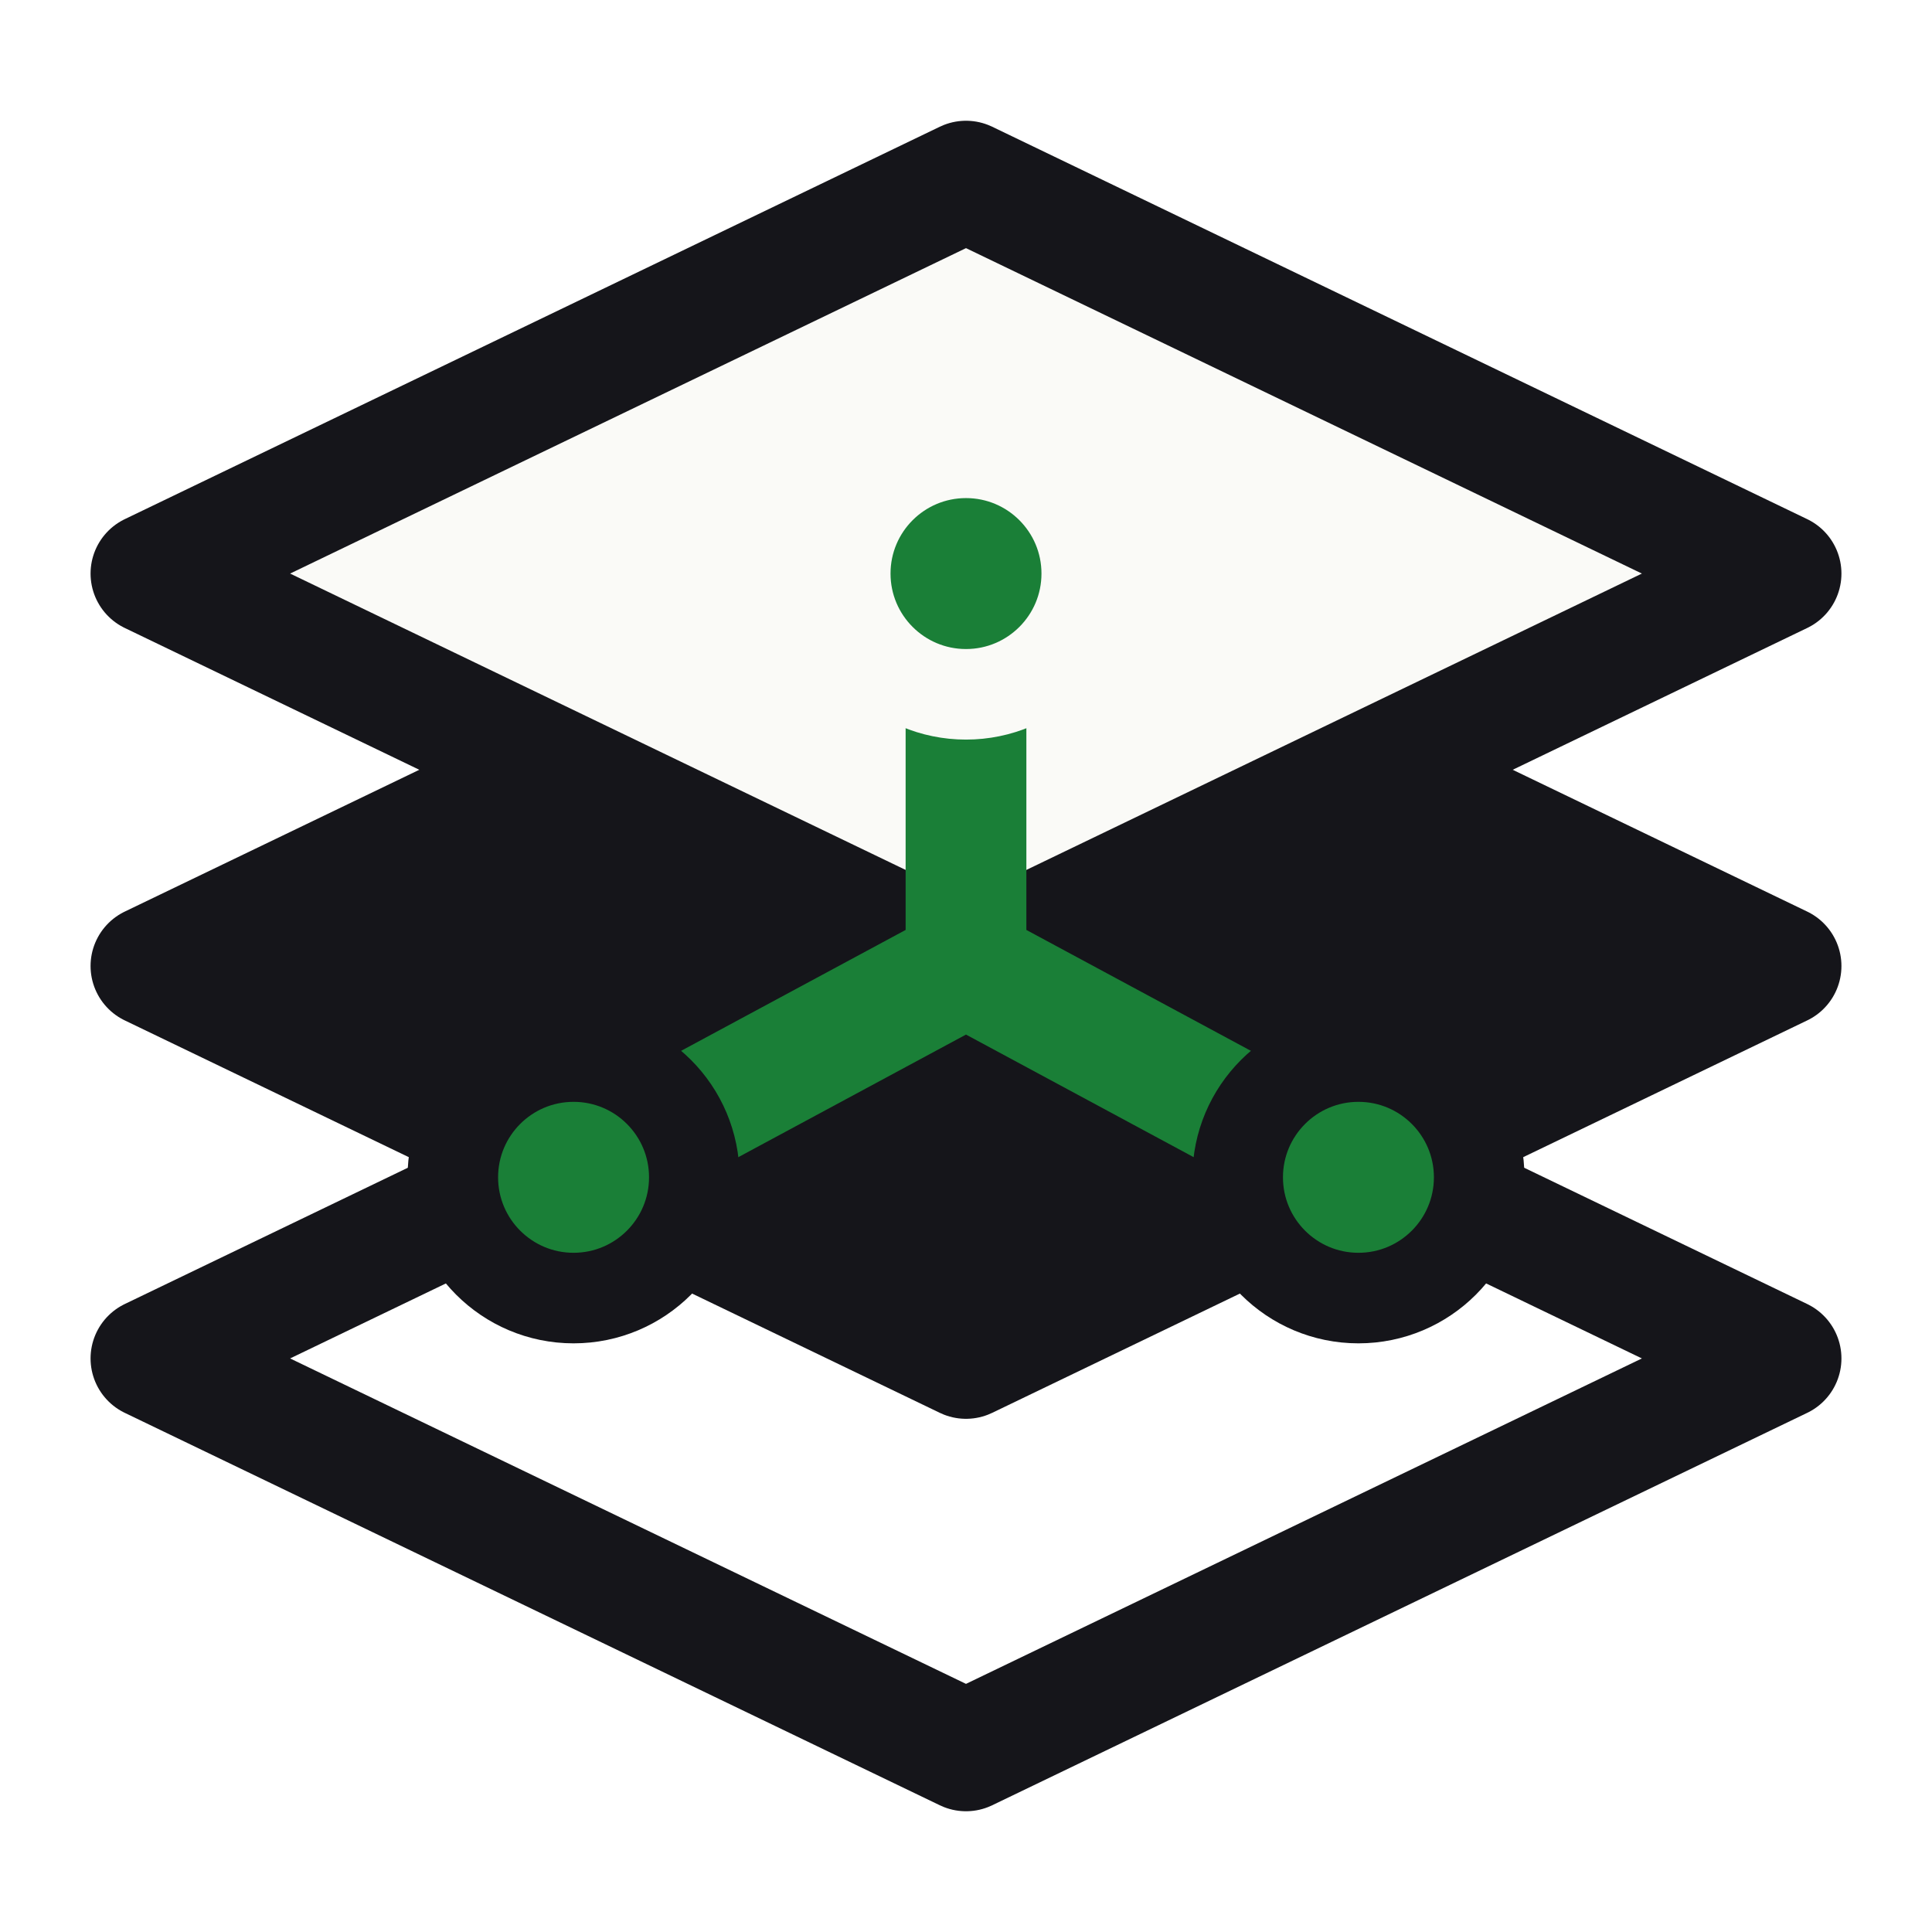
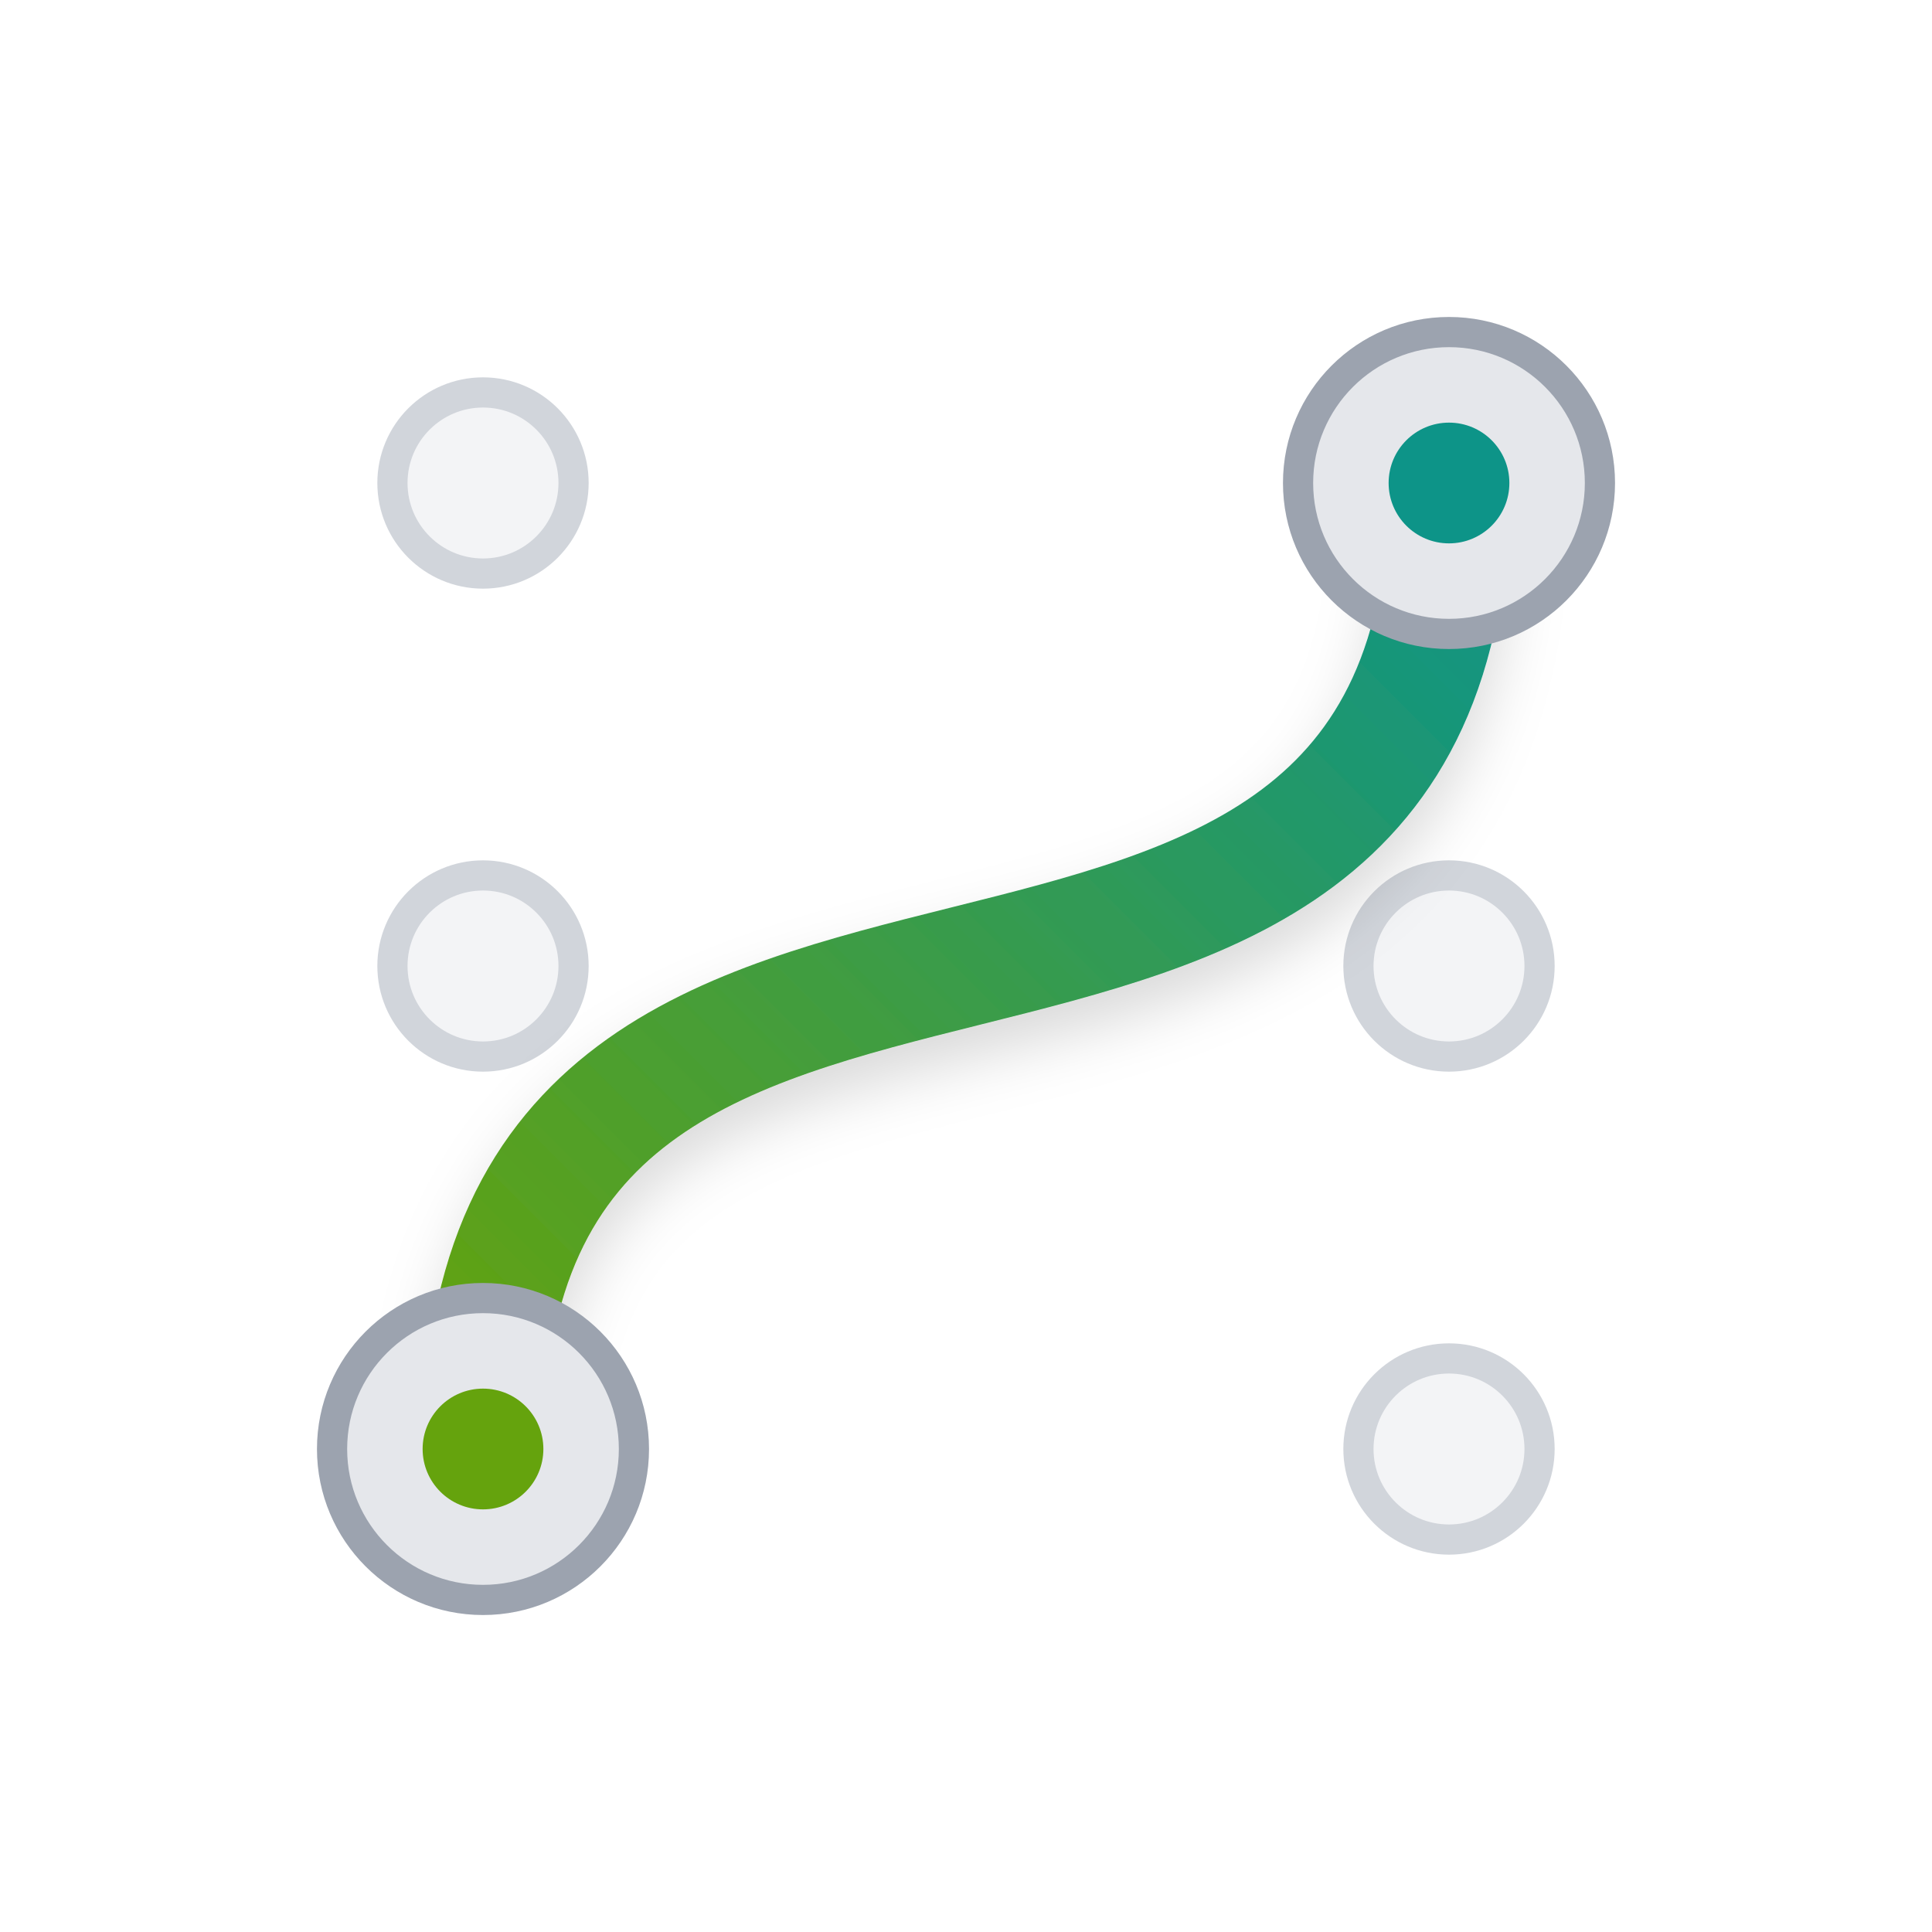
- <svg xmlns="http://www.w3.org/2000/svg" viewBox="0 0 64 64" role="img" aria-label="Switchboard">
-   <g transform="translate(0 2)" stroke-linejoin="round" stroke-linecap="round" stroke-width="4">
-     <polygon points="32,30 59,43 32,56 5,43" fill="none" stroke="#15151a" />
-     <polygon points="32,17 59,30 32,43 5,30" fill="#15151a" stroke="#15151a" />
-     <polygon points="32,4 59,17 32,30 5,17" fill="#fafaf7" stroke="#15151a" />
-     <path d="M32 17 L32 30 L19 37 M32 30 L45 37" fill="none" stroke="#1a7f37" />
-     <circle cx="32" cy="17" r="4" fill="#1a7f37" stroke="#fafaf7" stroke-width="3" />
-     <circle cx="19" cy="37" r="4" fill="#1a7f37" stroke="#15151a" stroke-width="3" />
-     <circle cx="45" cy="37" r="4" fill="#1a7f37" stroke="#15151a" stroke-width="3" />
+ <svg xmlns="http://www.w3.org/2000/svg" viewBox="0 0 256 256" width="100%" height="100%">
+   <defs>
+     <linearGradient id="activeWireLight" x1="0%" y1="100%" x2="100%" y2="0%">
+       <stop offset="0%" stop-color="#65A30D" />
+       <stop offset="100%" stop-color="#0D9488" />
+     </linearGradient>
+     <filter id="glowLight" x="-20%" y="-20%" width="140%" height="140%">
+       <feDropShadow dx="0" dy="4" stdDeviation="4" flood-color="#000000" flood-opacity="0.15" />
+     </filter>
+   </defs>
+   <rect width="256" height="256" fill="transparent" />
+   <circle cx="64" cy="64" r="12" fill="#F3F4F6" stroke="#D1D5DB" stroke-width="4" />
+   <circle cx="192" cy="192" r="12" fill="#F3F4F6" stroke="#D1D5DB" stroke-width="4" />
+   <circle cx="64" cy="128" r="12" fill="#F3F4F6" stroke="#D1D5DB" stroke-width="4" />
+   <circle cx="192" cy="128" r="12" fill="#F3F4F6" stroke="#D1D5DB" stroke-width="4" />
+   <path d="M 64 192 C 64 96, 192 160, 192 64" fill="none" stroke="url(#activeWireLight)" stroke-width="16" stroke-linecap="round" filter="url(#glowLight)" />
+   <g transform="translate(64, 192)">
+     <circle cx="0" cy="0" r="20" fill="#E5E7EB" stroke="#9CA3AF" stroke-width="4" />
+     <circle cx="0" cy="0" r="8" fill="#65A30D" />
+   </g>
+   <g transform="translate(192, 64)">
+     <circle cx="0" cy="0" r="20" fill="#E5E7EB" stroke="#9CA3AF" stroke-width="4" />
+     <circle cx="0" cy="0" r="8" fill="#0D9488" />
  </g>
</svg>
